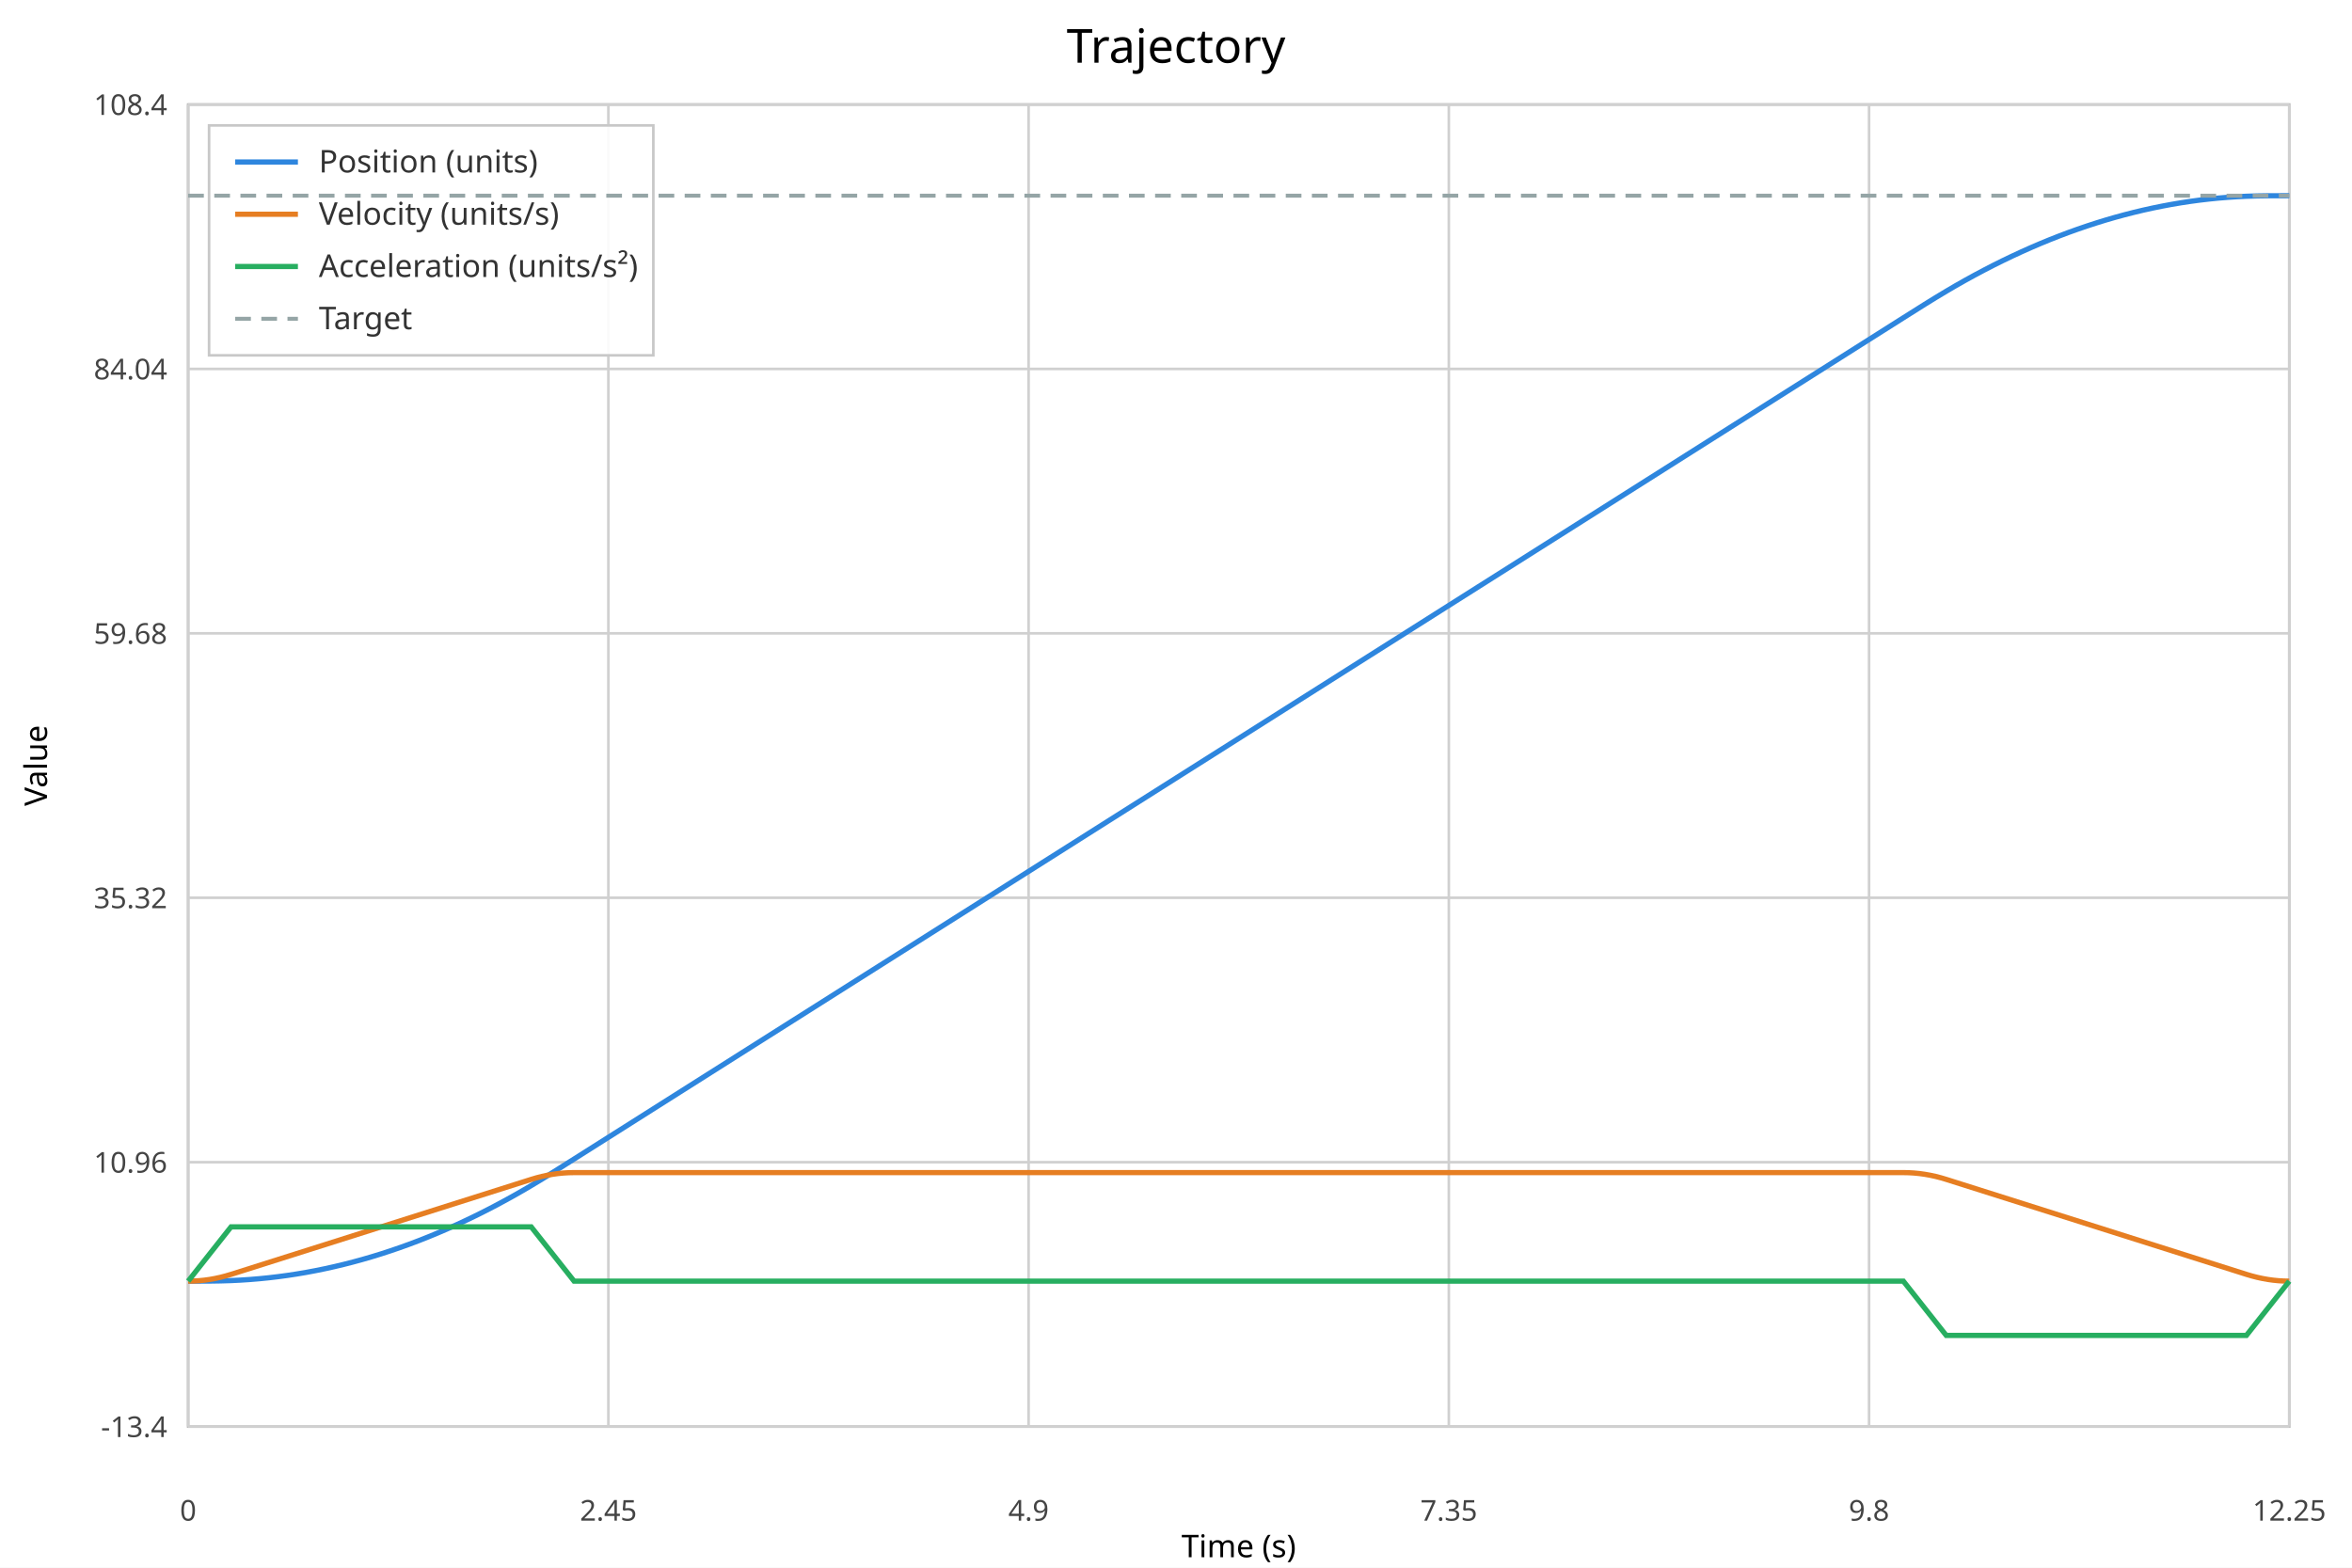
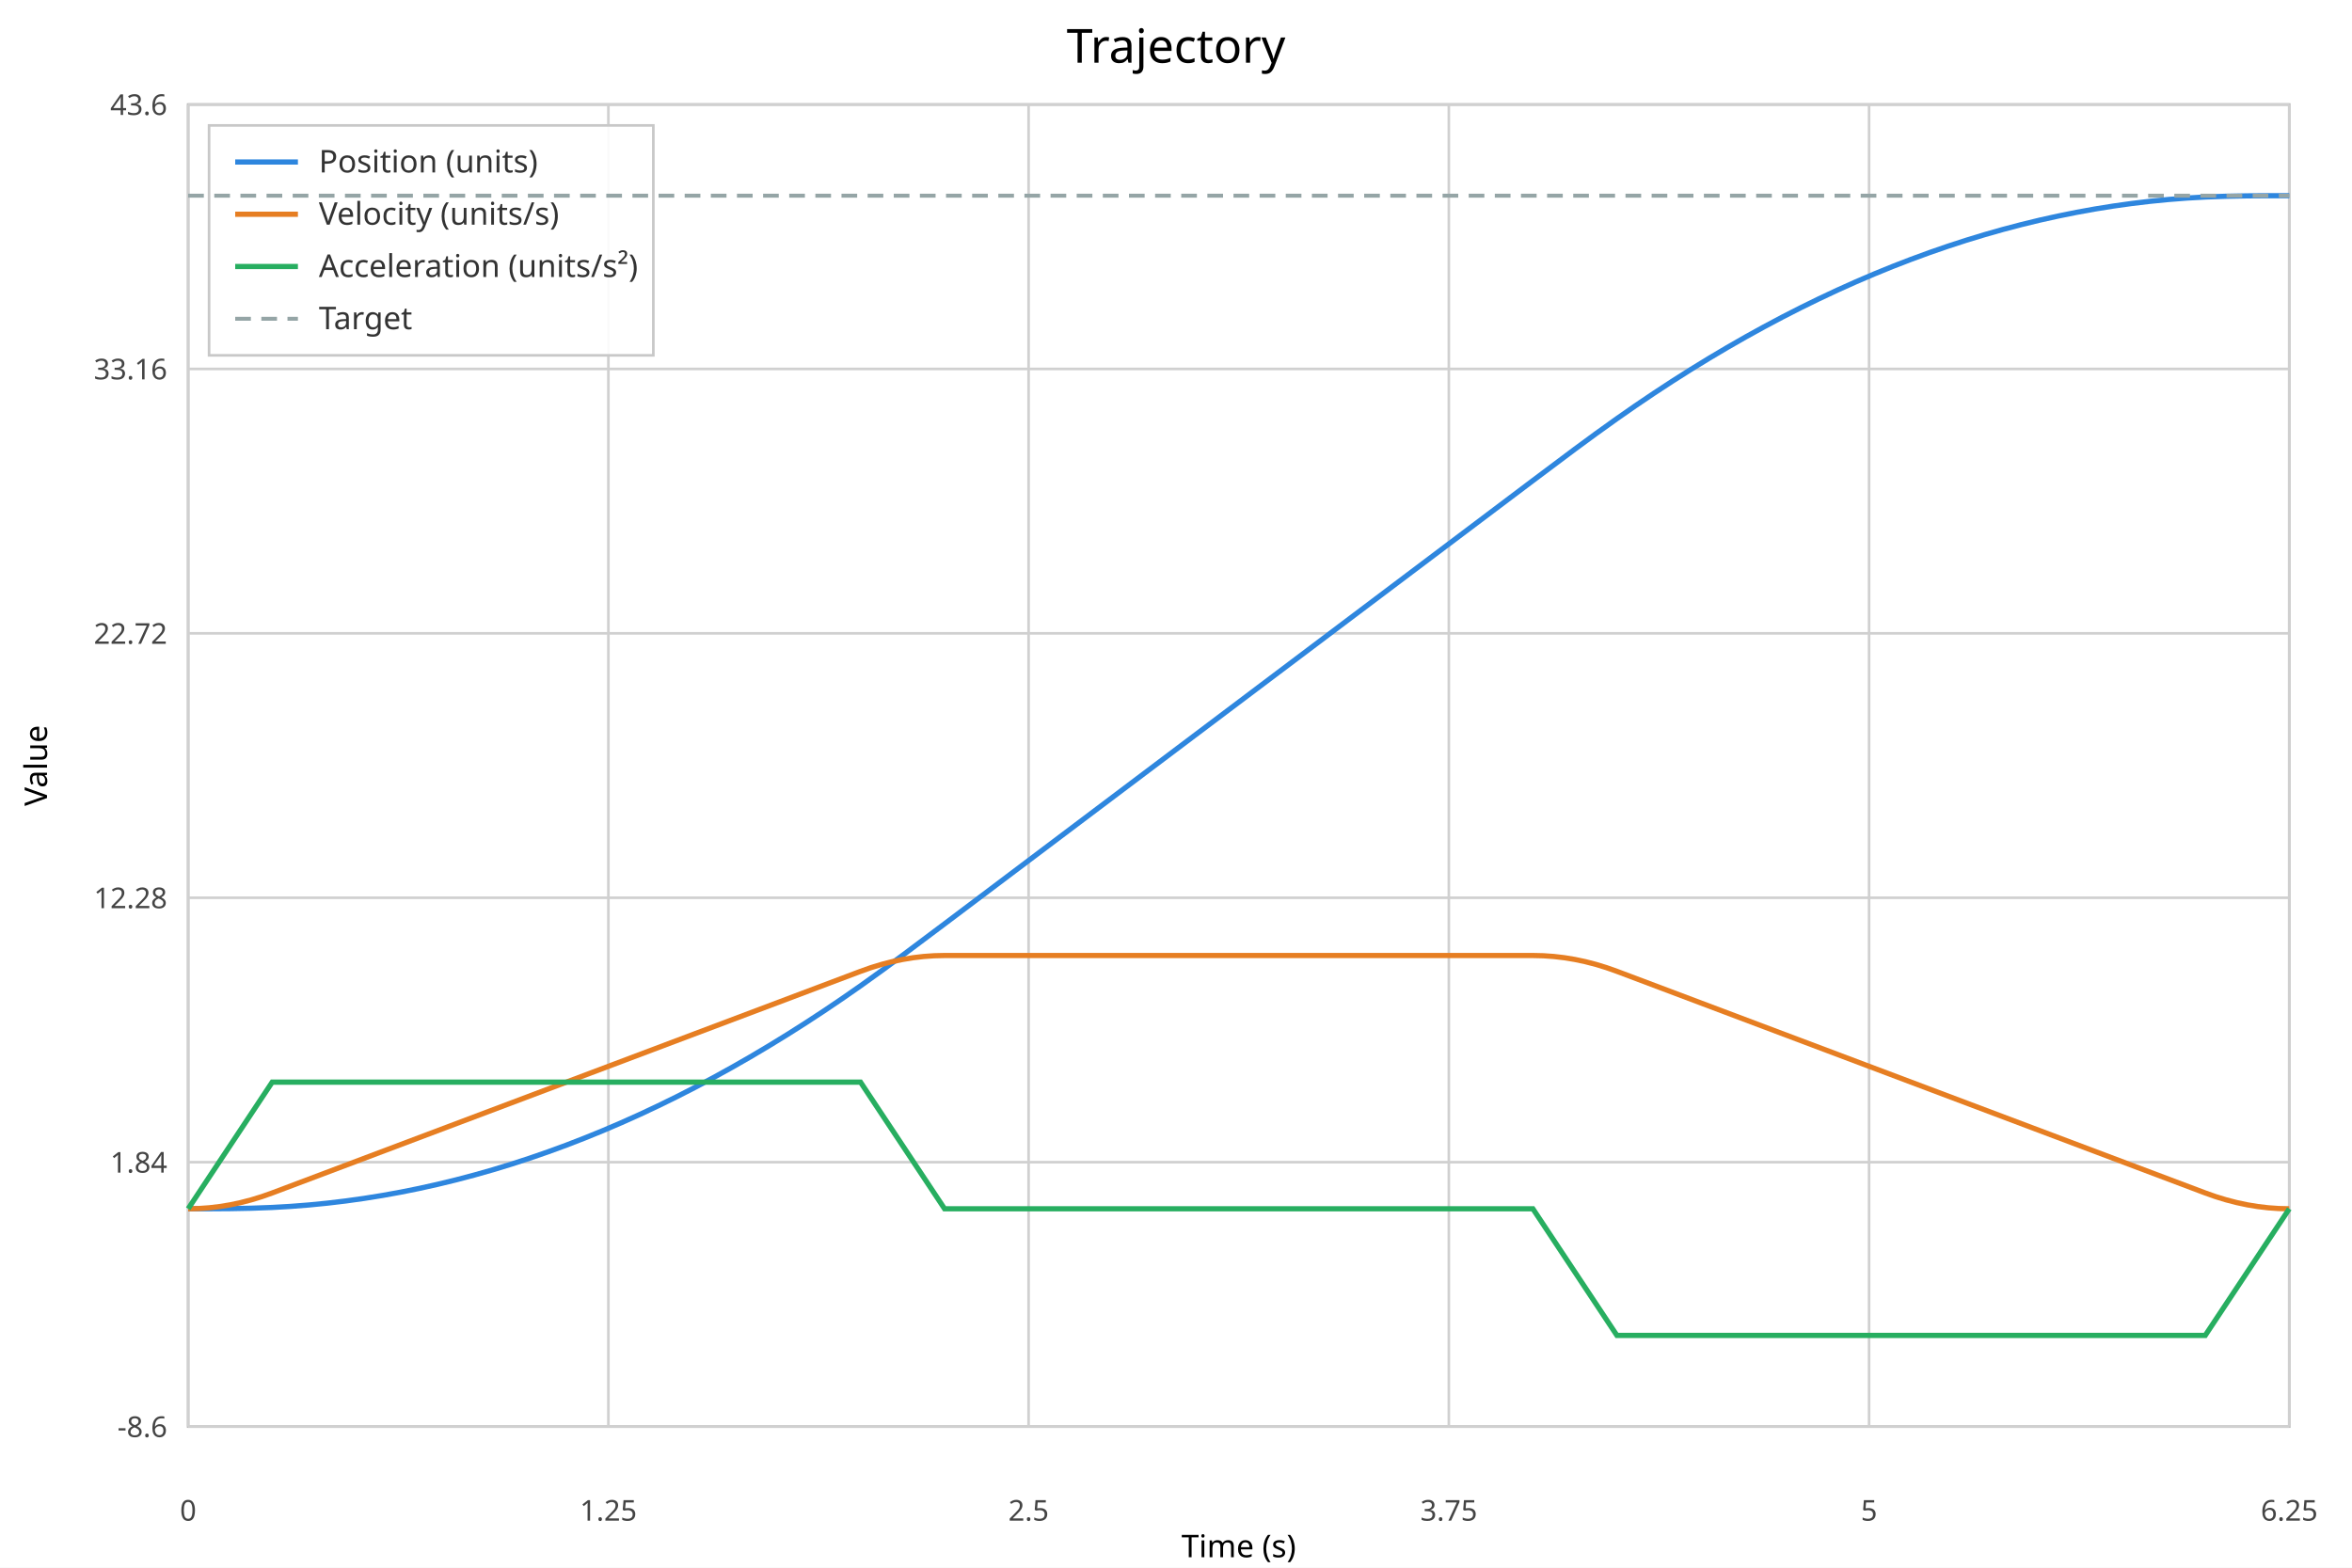
<svg xmlns="http://www.w3.org/2000/svg" width="900" height="600" viewBox="0 0 900 600">
  <rect width="100%" height="100%" fill="white" />
  <text x="450" y="24" text-anchor="middle" font-family="sans-serif" font-size="18">Trajectory</text>
  <g font-family="sans-serif" font-size="11" fill="#444" stroke="#d0d0d0" stroke-width="1">
    <rect x="72" y="40" width="804" height="506" fill="none" stroke="#bdbdbd" />
    <line x1="72" y1="40" x2="72" y2="546" />
    <text x="72" y="582" text-anchor="middle" stroke="none">0</text>
    <line x1="232.8" y1="40" x2="232.8" y2="546" />
-     <text x="232.8" y="582" text-anchor="middle" stroke="none">2.45</text>
+     <text x="232.8" y="582" text-anchor="middle" stroke="none">1.25</text>
    <line x1="393.6" y1="40" x2="393.6" y2="546" />
-     <text x="393.6" y="582" text-anchor="middle" stroke="none">4.9</text>
+     <text x="393.6" y="582" text-anchor="middle" stroke="none">2.5</text>
    <line x1="554.4" y1="40" x2="554.4" y2="546" />
-     <text x="554.4" y="582" text-anchor="middle" stroke="none">7.35</text>
+     <text x="554.4" y="582" text-anchor="middle" stroke="none">3.75</text>
    <line x1="715.2" y1="40" x2="715.2" y2="546" />
-     <text x="715.2" y="582" text-anchor="middle" stroke="none">9.8</text>
+     <text x="715.2" y="582" text-anchor="middle" stroke="none">5</text>
    <line x1="876" y1="40" x2="876" y2="546" />
-     <text x="876" y="582" text-anchor="middle" stroke="none">12.25</text>
+     <text x="876" y="582" text-anchor="middle" stroke="none">6.25</text>
    <line x1="72" y1="546" x2="876" y2="546" />
-     <text x="64" y="550" text-anchor="end" stroke="none">-13.4</text>
+     <text x="64" y="550" text-anchor="end" stroke="none">-8.6</text>
    <line x1="72" y1="444.8" x2="876" y2="444.8" />
-     <text x="64" y="448.8" text-anchor="end" stroke="none">10.96</text>
+     <text x="64" y="448.8" text-anchor="end" stroke="none">1.84</text>
    <line x1="72" y1="343.6" x2="876" y2="343.6" />
-     <text x="64" y="347.6" text-anchor="end" stroke="none">35.32</text>
+     <text x="64" y="347.6" text-anchor="end" stroke="none">12.28</text>
    <line x1="72" y1="242.4" x2="876" y2="242.4" />
-     <text x="64" y="246.4" text-anchor="end" stroke="none">59.68</text>
+     <text x="64" y="246.4" text-anchor="end" stroke="none">22.72</text>
    <line x1="72" y1="141.2" x2="876" y2="141.2" />
-     <text x="64" y="145.2" text-anchor="end" stroke="none">84.04</text>
+     <text x="64" y="145.2" text-anchor="end" stroke="none">33.16</text>
    <line x1="72" y1="40" x2="876" y2="40" />
-     <text x="64" y="44" text-anchor="end" stroke="none">108.4</text>
+     <text x="64" y="44" text-anchor="end" stroke="none">43.6</text>
  </g>
  <text x="474.0" y="596" text-anchor="middle" font-family="sans-serif" font-size="12">Time (s)</text>
  <text x="18" y="293.0" text-anchor="middle" font-family="sans-serif" font-size="12" transform="rotate(-90 18 293)">Value</text>
  <g font-family="sans-serif" font-size="12">
    <rect x="80" y="48" width="170" height="88" fill="white" fill-opacity="0.9" stroke="#c8c8c8" />
    <line x1="90" y1="62" x2="114" y2="62" stroke="#2e86de" stroke-width="2" />
    <text x="122" y="66" fill="#333">Position (units)</text>
    <line x1="90" y1="82" x2="114" y2="82" stroke="#e67e22" stroke-width="2" />
    <text x="122" y="86" fill="#333">Velocity (units/s)</text>
    <line x1="90" y1="102" x2="114" y2="102" stroke="#27ae60" stroke-width="2" />
    <text x="122" y="106" fill="#333">Acceleration (units/s²)</text>
    <line x1="90" y1="122" x2="114" y2="122" stroke="#95a5a6" stroke-width="1.5" stroke-dasharray="6,4" />
    <text x="122" y="126" fill="#333">Target</text>
  </g>
-   <path d="M 72 490.332 C 77.469 490.332 82.939 490.332 88.408 490.115 C 126.694 488.601 164.98 476.484 203.265 453.765 C 208.735 450.519 214.204 447.057 219.673 443.595 C 389.224 336.274 558.776 228.954 728.327 121.633 C 733.796 118.171 739.265 114.709 744.735 111.463 C 783.02 88.744 821.306 76.628 859.592 75.113 C 865.061 74.897 870.531 74.897 876 74.897 " fill="none" stroke="#2e86de" stroke-width="2" />
-   <path d="M 72 490.332 C 77.469 490.332 82.939 489.466 88.408 487.735 C 126.694 475.618 164.98 463.502 203.265 451.385 C 208.735 449.654 214.204 448.788 219.673 448.788 C 389.224 448.788 558.776 448.788 728.327 448.788 C 733.796 448.788 739.265 449.654 744.735 451.385 C 783.02 463.502 821.306 475.618 859.592 487.735 C 865.061 489.466 870.531 490.332 876 490.332 " fill="none" stroke="#e67e22" stroke-width="2" />
-   <path d="M 72 490.332 C 77.469 483.408 82.939 476.484 88.408 469.56 C 126.694 469.56 164.98 469.56 203.265 469.56 C 208.735 476.484 214.204 483.408 219.673 490.332 C 389.224 490.332 558.776 490.332 728.327 490.332 C 733.796 497.256 739.265 504.18 744.735 511.103 C 783.02 511.103 821.306 511.103 859.592 511.103 C 865.061 504.18 870.531 497.256 876 490.332 " fill="none" stroke="#27ae60" stroke-width="2" />
+   <path d="M 72 462.636 C 82.72 462.636 93.44 462.636 104.16 462.131 C 179.2 458.597 254.24 430.324 329.28 377.313 C 340 369.74 350.72 361.662 361.44 353.584 C 436.48 297.039 511.52 240.494 586.56 183.948 C 597.28 175.87 608 167.792 618.72 160.219 C 693.76 107.208 768.8 78.936 843.84 75.401 C 854.56 74.897 865.28 74.897 876 74.897 " fill="none" stroke="#2e86de" stroke-width="2" />
+   <path d="M 72 462.636 C 82.72 462.636 93.44 460.617 104.16 456.578 C 179.2 428.305 254.24 400.032 329.28 371.76 C 340 367.721 350.72 365.701 361.44 365.701 C 436.48 365.701 511.52 365.701 586.56 365.701 C 597.28 365.701 608 367.721 618.72 371.76 C 693.76 400.032 768.8 428.305 843.84 456.578 C 854.56 460.617 865.28 462.636 876 462.636 " fill="none" stroke="#e67e22" stroke-width="2" />
+   <path d="M 72 462.636 C 82.72 446.48 93.44 430.324 104.16 414.169 C 179.2 414.169 254.24 414.169 329.28 414.169 C 340 430.324 350.72 446.48 361.44 462.636 C 436.48 462.636 511.52 462.636 586.56 462.636 C 597.28 478.792 608 494.948 618.72 511.103 C 693.76 511.103 768.8 511.103 843.84 511.103 C 854.56 494.948 865.28 478.792 876 462.636 " fill="none" stroke="#27ae60" stroke-width="2" />
  <path d="M 72 74.897 C 340 74.897 608 74.897 876 74.897 " fill="none" stroke="#95a5a6" stroke-width="1.5" stroke-dasharray="6,4" />
</svg>
